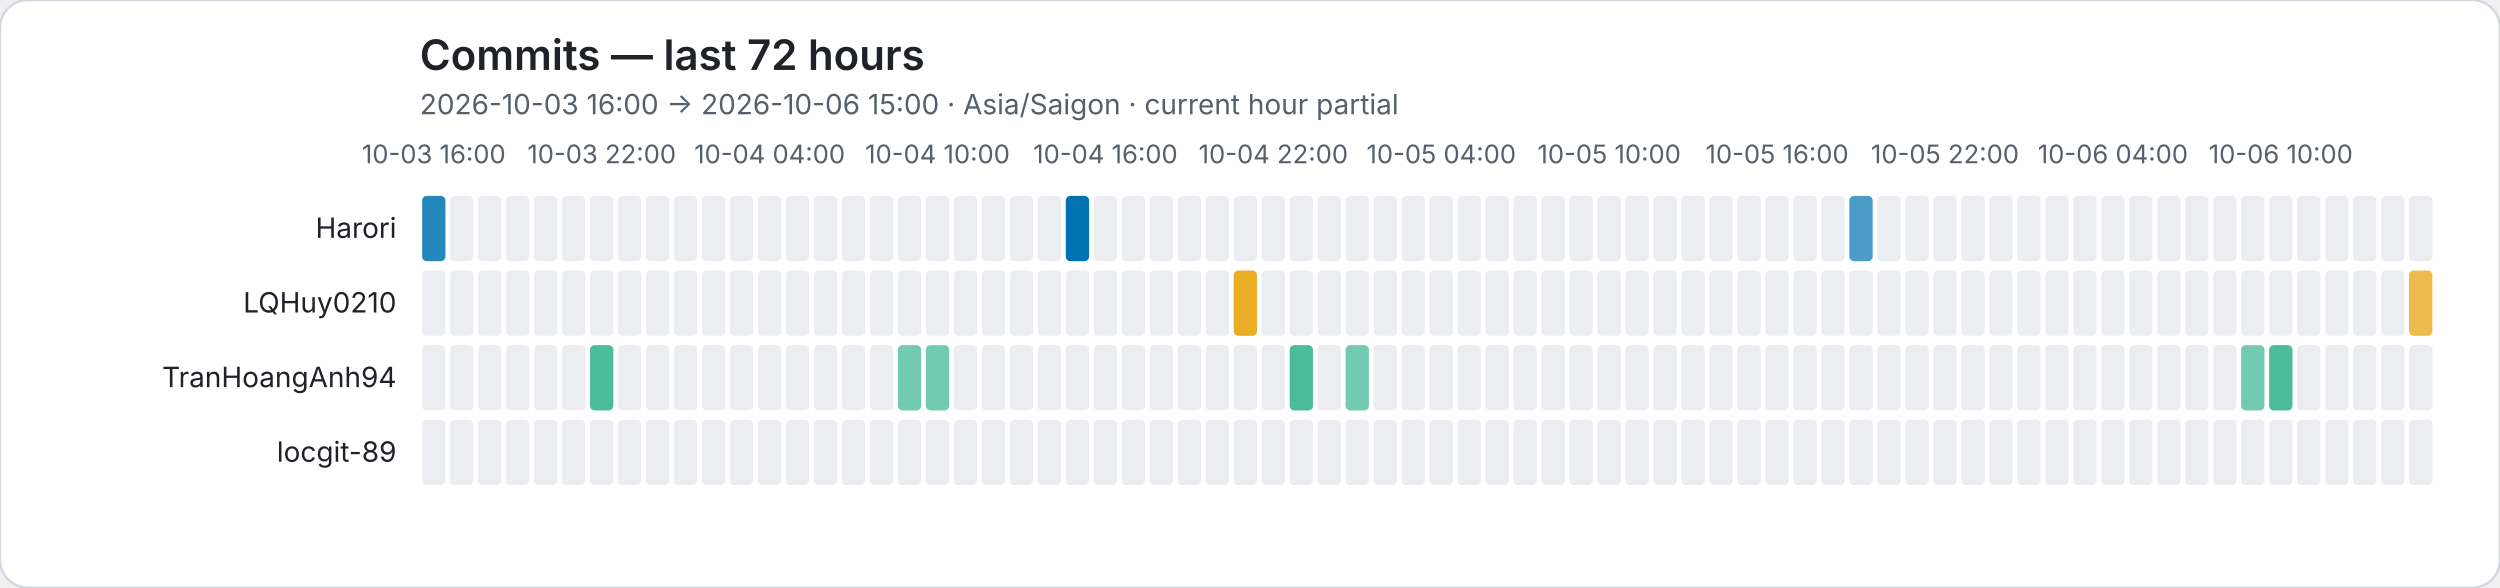
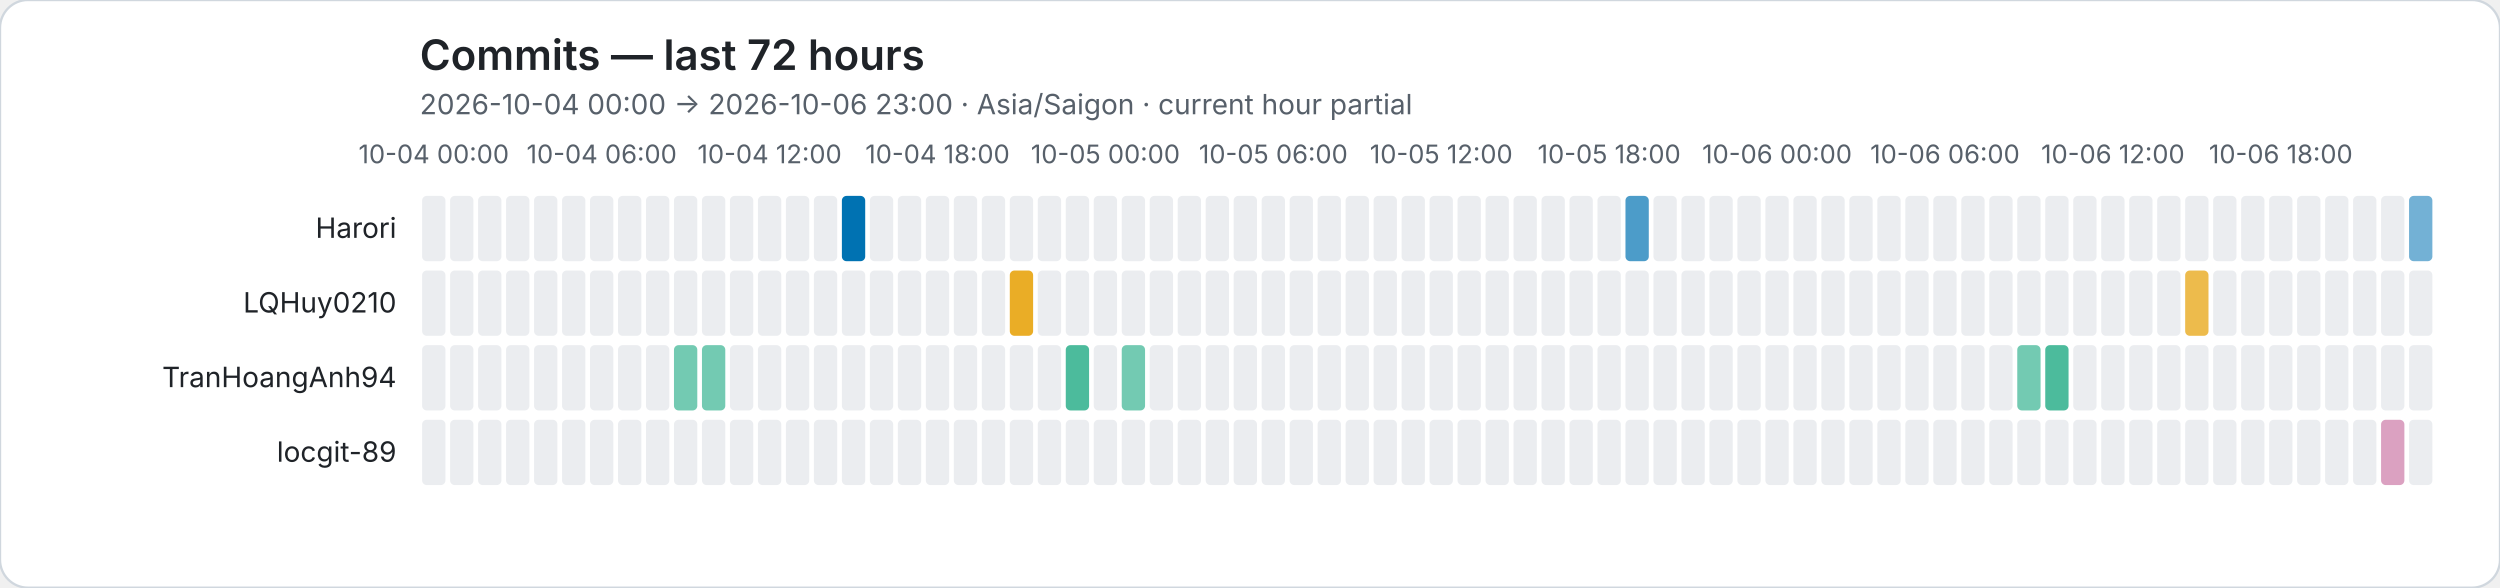
<svg xmlns="http://www.w3.org/2000/svg" role="img" viewBox="0 0 1072 252">
  <rect width="1072" height="252" rx="12" fill="#ffffff" stroke="#d0d7de" />
  <style>text{font-family:system-ui,-apple-system,BlinkMacSystemFont,"Segoe UI",sans-serif}.axis{fill:#57606a;font-size:11px}.heading{fill:#1f2328;font-size:18px;font-weight:600}.subheading{fill:#57606a;font-size:12px}.name{fill:#1f2328;font-size:12px}</style>
  <text class="heading" x="180" y="30">Commits — last 72 hours</text>
-   <text class="subheading" x="180" y="49">2026-10-03 16:00 → 2026-10-06 15:00 · Asia/Saigon · current hour partial</text>
-   <text class="axis" x="186" y="70" text-anchor="middle">10-03 16:00</text>
-   <text class="axis" x="258" y="70" text-anchor="middle">10-03 22:00</text>
-   <text class="axis" x="330" y="70" text-anchor="middle">10-04 04:00</text>
-   <text class="axis" x="402" y="70" text-anchor="middle">10-04 10:00</text>
-   <text class="axis" x="474" y="70" text-anchor="middle">10-04 16:00</text>
-   <text class="axis" x="546" y="70" text-anchor="middle">10-04 22:00</text>
-   <text class="axis" x="618" y="70" text-anchor="middle">10-05 04:00</text>
-   <text class="axis" x="690" y="70" text-anchor="middle">10-05 10:00</text>
-   <text class="axis" x="762" y="70" text-anchor="middle">10-05 16:00</text>
-   <text class="axis" x="834" y="70" text-anchor="middle">10-05 22:00</text>
-   <text class="axis" x="906" y="70" text-anchor="middle">10-06 04:00</text>
-   <text class="axis" x="978" y="70" text-anchor="middle">10-06 10:00</text>
+   <text class="subheading" x="180" y="49">2026-10-04 00:00 → 2026-10-06 23:00 · Asia/Saigon · current hour partial</text>
+   <text class="axis" x="186" y="70" text-anchor="middle">10-04 00:00</text>
+   <text class="axis" x="258" y="70" text-anchor="middle">10-04 06:00</text>
+   <text class="axis" x="330" y="70" text-anchor="middle">10-04 12:00</text>
+   <text class="axis" x="402" y="70" text-anchor="middle">10-04 18:00</text>
+   <text class="axis" x="474" y="70" text-anchor="middle">10-05 00:00</text>
+   <text class="axis" x="546" y="70" text-anchor="middle">10-05 06:00</text>
+   <text class="axis" x="618" y="70" text-anchor="middle">10-05 12:00</text>
+   <text class="axis" x="690" y="70" text-anchor="middle">10-05 18:00</text>
+   <text class="axis" x="762" y="70" text-anchor="middle">10-06 00:00</text>
+   <text class="axis" x="834" y="70" text-anchor="middle">10-06 06:00</text>
+   <text class="axis" x="906" y="70" text-anchor="middle">10-06 12:00</text>
+   <text class="axis" x="978" y="70" text-anchor="middle">10-06 18:00</text>
  <text class="name" x="170" y="102" text-anchor="end">Harori</text>
-   <rect data-hour="0" x="181" y="84" width="10" height="28" rx="2" fill="rgba(0, 114, 178, 0.85)" />
+   <rect data-hour="0" x="181" y="84" width="10" height="28" rx="2" fill="#ebedf0" />
  <rect data-hour="1" x="193" y="84" width="10" height="28" rx="2" fill="#ebedf0" />
  <rect data-hour="2" x="205" y="84" width="10" height="28" rx="2" fill="#ebedf0" />
  <rect data-hour="3" x="217" y="84" width="10" height="28" rx="2" fill="#ebedf0" />
  <rect data-hour="4" x="229" y="84" width="10" height="28" rx="2" fill="#ebedf0" />
  <rect data-hour="5" x="241" y="84" width="10" height="28" rx="2" fill="#ebedf0" />
  <rect data-hour="6" x="253" y="84" width="10" height="28" rx="2" fill="#ebedf0" />
  <rect data-hour="7" x="265" y="84" width="10" height="28" rx="2" fill="#ebedf0" />
  <rect data-hour="8" x="277" y="84" width="10" height="28" rx="2" fill="#ebedf0" />
  <rect data-hour="9" x="289" y="84" width="10" height="28" rx="2" fill="#ebedf0" />
  <rect data-hour="10" x="301" y="84" width="10" height="28" rx="2" fill="#ebedf0" />
  <rect data-hour="11" x="313" y="84" width="10" height="28" rx="2" fill="#ebedf0" />
  <rect data-hour="12" x="325" y="84" width="10" height="28" rx="2" fill="#ebedf0" />
  <rect data-hour="13" x="337" y="84" width="10" height="28" rx="2" fill="#ebedf0" />
  <rect data-hour="14" x="349" y="84" width="10" height="28" rx="2" fill="#ebedf0" />
-   <rect data-hour="15" x="361" y="84" width="10" height="28" rx="2" fill="#ebedf0" />
+   <rect data-hour="15" x="361" y="84" width="10" height="28" rx="2" fill="rgba(0, 114, 178, 1.00)" />
  <rect data-hour="16" x="373" y="84" width="10" height="28" rx="2" fill="#ebedf0" />
  <rect data-hour="17" x="385" y="84" width="10" height="28" rx="2" fill="#ebedf0" />
  <rect data-hour="18" x="397" y="84" width="10" height="28" rx="2" fill="#ebedf0" />
  <rect data-hour="19" x="409" y="84" width="10" height="28" rx="2" fill="#ebedf0" />
  <rect data-hour="20" x="421" y="84" width="10" height="28" rx="2" fill="#ebedf0" />
  <rect data-hour="21" x="433" y="84" width="10" height="28" rx="2" fill="#ebedf0" />
  <rect data-hour="22" x="445" y="84" width="10" height="28" rx="2" fill="#ebedf0" />
-   <rect data-hour="23" x="457" y="84" width="10" height="28" rx="2" fill="rgba(0, 114, 178, 1.00)" />
+   <rect data-hour="23" x="457" y="84" width="10" height="28" rx="2" fill="#ebedf0" />
  <rect data-hour="24" x="469" y="84" width="10" height="28" rx="2" fill="#ebedf0" />
  <rect data-hour="25" x="481" y="84" width="10" height="28" rx="2" fill="#ebedf0" />
  <rect data-hour="26" x="493" y="84" width="10" height="28" rx="2" fill="#ebedf0" />
  <rect data-hour="27" x="505" y="84" width="10" height="28" rx="2" fill="#ebedf0" />
  <rect data-hour="28" x="517" y="84" width="10" height="28" rx="2" fill="#ebedf0" />
  <rect data-hour="29" x="529" y="84" width="10" height="28" rx="2" fill="#ebedf0" />
  <rect data-hour="30" x="541" y="84" width="10" height="28" rx="2" fill="#ebedf0" />
  <rect data-hour="31" x="553" y="84" width="10" height="28" rx="2" fill="#ebedf0" />
  <rect data-hour="32" x="565" y="84" width="10" height="28" rx="2" fill="#ebedf0" />
  <rect data-hour="33" x="577" y="84" width="10" height="28" rx="2" fill="#ebedf0" />
  <rect data-hour="34" x="589" y="84" width="10" height="28" rx="2" fill="#ebedf0" />
  <rect data-hour="35" x="601" y="84" width="10" height="28" rx="2" fill="#ebedf0" />
  <rect data-hour="36" x="613" y="84" width="10" height="28" rx="2" fill="#ebedf0" />
  <rect data-hour="37" x="625" y="84" width="10" height="28" rx="2" fill="#ebedf0" />
  <rect data-hour="38" x="637" y="84" width="10" height="28" rx="2" fill="#ebedf0" />
  <rect data-hour="39" x="649" y="84" width="10" height="28" rx="2" fill="#ebedf0" />
  <rect data-hour="40" x="661" y="84" width="10" height="28" rx="2" fill="#ebedf0" />
  <rect data-hour="41" x="673" y="84" width="10" height="28" rx="2" fill="#ebedf0" />
  <rect data-hour="42" x="685" y="84" width="10" height="28" rx="2" fill="#ebedf0" />
-   <rect data-hour="43" x="697" y="84" width="10" height="28" rx="2" fill="#ebedf0" />
+   <rect data-hour="43" x="697" y="84" width="10" height="28" rx="2" fill="rgba(0, 114, 178, 0.70)" />
  <rect data-hour="44" x="709" y="84" width="10" height="28" rx="2" fill="#ebedf0" />
  <rect data-hour="45" x="721" y="84" width="10" height="28" rx="2" fill="#ebedf0" />
  <rect data-hour="46" x="733" y="84" width="10" height="28" rx="2" fill="#ebedf0" />
  <rect data-hour="47" x="745" y="84" width="10" height="28" rx="2" fill="#ebedf0" />
  <rect data-hour="48" x="757" y="84" width="10" height="28" rx="2" fill="#ebedf0" />
  <rect data-hour="49" x="769" y="84" width="10" height="28" rx="2" fill="#ebedf0" />
  <rect data-hour="50" x="781" y="84" width="10" height="28" rx="2" fill="#ebedf0" />
-   <rect data-hour="51" x="793" y="84" width="10" height="28" rx="2" fill="rgba(0, 114, 178, 0.70)" />
+   <rect data-hour="51" x="793" y="84" width="10" height="28" rx="2" fill="#ebedf0" />
  <rect data-hour="52" x="805" y="84" width="10" height="28" rx="2" fill="#ebedf0" />
  <rect data-hour="53" x="817" y="84" width="10" height="28" rx="2" fill="#ebedf0" />
  <rect data-hour="54" x="829" y="84" width="10" height="28" rx="2" fill="#ebedf0" />
  <rect data-hour="55" x="841" y="84" width="10" height="28" rx="2" fill="#ebedf0" />
  <rect data-hour="56" x="853" y="84" width="10" height="28" rx="2" fill="#ebedf0" />
  <rect data-hour="57" x="865" y="84" width="10" height="28" rx="2" fill="#ebedf0" />
  <rect data-hour="58" x="877" y="84" width="10" height="28" rx="2" fill="#ebedf0" />
  <rect data-hour="59" x="889" y="84" width="10" height="28" rx="2" fill="#ebedf0" />
  <rect data-hour="60" x="901" y="84" width="10" height="28" rx="2" fill="#ebedf0" />
  <rect data-hour="61" x="913" y="84" width="10" height="28" rx="2" fill="#ebedf0" />
  <rect data-hour="62" x="925" y="84" width="10" height="28" rx="2" fill="#ebedf0" />
  <rect data-hour="63" x="937" y="84" width="10" height="28" rx="2" fill="#ebedf0" />
  <rect data-hour="64" x="949" y="84" width="10" height="28" rx="2" fill="#ebedf0" />
  <rect data-hour="65" x="961" y="84" width="10" height="28" rx="2" fill="#ebedf0" />
  <rect data-hour="66" x="973" y="84" width="10" height="28" rx="2" fill="#ebedf0" />
  <rect data-hour="67" x="985" y="84" width="10" height="28" rx="2" fill="#ebedf0" />
  <rect data-hour="68" x="997" y="84" width="10" height="28" rx="2" fill="#ebedf0" />
  <rect data-hour="69" x="1009" y="84" width="10" height="28" rx="2" fill="#ebedf0" />
  <rect data-hour="70" x="1021" y="84" width="10" height="28" rx="2" fill="#ebedf0" />
-   <rect data-hour="71" x="1033" y="84" width="10" height="28" rx="2" fill="#ebedf0" />
+   <rect data-hour="71" x="1033" y="84" width="10" height="28" rx="2" fill="rgba(0, 114, 178, 0.55)" />
  <text class="name" x="170" y="134" text-anchor="end">LQHuy0210</text>
  <rect data-hour="0" x="181" y="116" width="10" height="28" rx="2" fill="#ebedf0" />
  <rect data-hour="1" x="193" y="116" width="10" height="28" rx="2" fill="#ebedf0" />
  <rect data-hour="2" x="205" y="116" width="10" height="28" rx="2" fill="#ebedf0" />
  <rect data-hour="3" x="217" y="116" width="10" height="28" rx="2" fill="#ebedf0" />
  <rect data-hour="4" x="229" y="116" width="10" height="28" rx="2" fill="#ebedf0" />
  <rect data-hour="5" x="241" y="116" width="10" height="28" rx="2" fill="#ebedf0" />
  <rect data-hour="6" x="253" y="116" width="10" height="28" rx="2" fill="#ebedf0" />
  <rect data-hour="7" x="265" y="116" width="10" height="28" rx="2" fill="#ebedf0" />
  <rect data-hour="8" x="277" y="116" width="10" height="28" rx="2" fill="#ebedf0" />
  <rect data-hour="9" x="289" y="116" width="10" height="28" rx="2" fill="#ebedf0" />
  <rect data-hour="10" x="301" y="116" width="10" height="28" rx="2" fill="#ebedf0" />
  <rect data-hour="11" x="313" y="116" width="10" height="28" rx="2" fill="#ebedf0" />
  <rect data-hour="12" x="325" y="116" width="10" height="28" rx="2" fill="#ebedf0" />
  <rect data-hour="13" x="337" y="116" width="10" height="28" rx="2" fill="#ebedf0" />
  <rect data-hour="14" x="349" y="116" width="10" height="28" rx="2" fill="#ebedf0" />
  <rect data-hour="15" x="361" y="116" width="10" height="28" rx="2" fill="#ebedf0" />
  <rect data-hour="16" x="373" y="116" width="10" height="28" rx="2" fill="#ebedf0" />
  <rect data-hour="17" x="385" y="116" width="10" height="28" rx="2" fill="#ebedf0" />
  <rect data-hour="18" x="397" y="116" width="10" height="28" rx="2" fill="#ebedf0" />
  <rect data-hour="19" x="409" y="116" width="10" height="28" rx="2" fill="#ebedf0" />
  <rect data-hour="20" x="421" y="116" width="10" height="28" rx="2" fill="#ebedf0" />
-   <rect data-hour="21" x="433" y="116" width="10" height="28" rx="2" fill="#ebedf0" />
+   <rect data-hour="21" x="433" y="116" width="10" height="28" rx="2" fill="rgba(230, 159, 0, 0.85)" />
  <rect data-hour="22" x="445" y="116" width="10" height="28" rx="2" fill="#ebedf0" />
  <rect data-hour="23" x="457" y="116" width="10" height="28" rx="2" fill="#ebedf0" />
  <rect data-hour="24" x="469" y="116" width="10" height="28" rx="2" fill="#ebedf0" />
  <rect data-hour="25" x="481" y="116" width="10" height="28" rx="2" fill="#ebedf0" />
  <rect data-hour="26" x="493" y="116" width="10" height="28" rx="2" fill="#ebedf0" />
  <rect data-hour="27" x="505" y="116" width="10" height="28" rx="2" fill="#ebedf0" />
  <rect data-hour="28" x="517" y="116" width="10" height="28" rx="2" fill="#ebedf0" />
-   <rect data-hour="29" x="529" y="116" width="10" height="28" rx="2" fill="rgba(230, 159, 0, 0.85)" />
+   <rect data-hour="29" x="529" y="116" width="10" height="28" rx="2" fill="#ebedf0" />
  <rect data-hour="30" x="541" y="116" width="10" height="28" rx="2" fill="#ebedf0" />
  <rect data-hour="31" x="553" y="116" width="10" height="28" rx="2" fill="#ebedf0" />
  <rect data-hour="32" x="565" y="116" width="10" height="28" rx="2" fill="#ebedf0" />
  <rect data-hour="33" x="577" y="116" width="10" height="28" rx="2" fill="#ebedf0" />
  <rect data-hour="34" x="589" y="116" width="10" height="28" rx="2" fill="#ebedf0" />
  <rect data-hour="35" x="601" y="116" width="10" height="28" rx="2" fill="#ebedf0" />
  <rect data-hour="36" x="613" y="116" width="10" height="28" rx="2" fill="#ebedf0" />
  <rect data-hour="37" x="625" y="116" width="10" height="28" rx="2" fill="#ebedf0" />
  <rect data-hour="38" x="637" y="116" width="10" height="28" rx="2" fill="#ebedf0" />
  <rect data-hour="39" x="649" y="116" width="10" height="28" rx="2" fill="#ebedf0" />
  <rect data-hour="40" x="661" y="116" width="10" height="28" rx="2" fill="#ebedf0" />
  <rect data-hour="41" x="673" y="116" width="10" height="28" rx="2" fill="#ebedf0" />
  <rect data-hour="42" x="685" y="116" width="10" height="28" rx="2" fill="#ebedf0" />
  <rect data-hour="43" x="697" y="116" width="10" height="28" rx="2" fill="#ebedf0" />
  <rect data-hour="44" x="709" y="116" width="10" height="28" rx="2" fill="#ebedf0" />
  <rect data-hour="45" x="721" y="116" width="10" height="28" rx="2" fill="#ebedf0" />
  <rect data-hour="46" x="733" y="116" width="10" height="28" rx="2" fill="#ebedf0" />
  <rect data-hour="47" x="745" y="116" width="10" height="28" rx="2" fill="#ebedf0" />
  <rect data-hour="48" x="757" y="116" width="10" height="28" rx="2" fill="#ebedf0" />
  <rect data-hour="49" x="769" y="116" width="10" height="28" rx="2" fill="#ebedf0" />
  <rect data-hour="50" x="781" y="116" width="10" height="28" rx="2" fill="#ebedf0" />
  <rect data-hour="51" x="793" y="116" width="10" height="28" rx="2" fill="#ebedf0" />
  <rect data-hour="52" x="805" y="116" width="10" height="28" rx="2" fill="#ebedf0" />
  <rect data-hour="53" x="817" y="116" width="10" height="28" rx="2" fill="#ebedf0" />
  <rect data-hour="54" x="829" y="116" width="10" height="28" rx="2" fill="#ebedf0" />
  <rect data-hour="55" x="841" y="116" width="10" height="28" rx="2" fill="#ebedf0" />
  <rect data-hour="56" x="853" y="116" width="10" height="28" rx="2" fill="#ebedf0" />
  <rect data-hour="57" x="865" y="116" width="10" height="28" rx="2" fill="#ebedf0" />
  <rect data-hour="58" x="877" y="116" width="10" height="28" rx="2" fill="#ebedf0" />
  <rect data-hour="59" x="889" y="116" width="10" height="28" rx="2" fill="#ebedf0" />
  <rect data-hour="60" x="901" y="116" width="10" height="28" rx="2" fill="#ebedf0" />
  <rect data-hour="61" x="913" y="116" width="10" height="28" rx="2" fill="#ebedf0" />
  <rect data-hour="62" x="925" y="116" width="10" height="28" rx="2" fill="#ebedf0" />
-   <rect data-hour="63" x="937" y="116" width="10" height="28" rx="2" fill="#ebedf0" />
+   <rect data-hour="63" x="937" y="116" width="10" height="28" rx="2" fill="rgba(230, 159, 0, 0.70)" />
  <rect data-hour="64" x="949" y="116" width="10" height="28" rx="2" fill="#ebedf0" />
  <rect data-hour="65" x="961" y="116" width="10" height="28" rx="2" fill="#ebedf0" />
  <rect data-hour="66" x="973" y="116" width="10" height="28" rx="2" fill="#ebedf0" />
  <rect data-hour="67" x="985" y="116" width="10" height="28" rx="2" fill="#ebedf0" />
  <rect data-hour="68" x="997" y="116" width="10" height="28" rx="2" fill="#ebedf0" />
  <rect data-hour="69" x="1009" y="116" width="10" height="28" rx="2" fill="#ebedf0" />
  <rect data-hour="70" x="1021" y="116" width="10" height="28" rx="2" fill="#ebedf0" />
-   <rect data-hour="71" x="1033" y="116" width="10" height="28" rx="2" fill="rgba(230, 159, 0, 0.70)" />
+   <rect data-hour="71" x="1033" y="116" width="10" height="28" rx="2" fill="#ebedf0" />
  <text class="name" x="170" y="166" text-anchor="end">TranHoangAnh94</text>
  <rect data-hour="0" x="181" y="148" width="10" height="28" rx="2" fill="#ebedf0" />
  <rect data-hour="1" x="193" y="148" width="10" height="28" rx="2" fill="#ebedf0" />
  <rect data-hour="2" x="205" y="148" width="10" height="28" rx="2" fill="#ebedf0" />
  <rect data-hour="3" x="217" y="148" width="10" height="28" rx="2" fill="#ebedf0" />
  <rect data-hour="4" x="229" y="148" width="10" height="28" rx="2" fill="#ebedf0" />
  <rect data-hour="5" x="241" y="148" width="10" height="28" rx="2" fill="#ebedf0" />
-   <rect data-hour="6" x="253" y="148" width="10" height="28" rx="2" fill="rgba(0, 158, 115, 0.70)" />
+   <rect data-hour="6" x="253" y="148" width="10" height="28" rx="2" fill="#ebedf0" />
  <rect data-hour="7" x="265" y="148" width="10" height="28" rx="2" fill="#ebedf0" />
  <rect data-hour="8" x="277" y="148" width="10" height="28" rx="2" fill="#ebedf0" />
-   <rect data-hour="9" x="289" y="148" width="10" height="28" rx="2" fill="#ebedf0" />
-   <rect data-hour="10" x="301" y="148" width="10" height="28" rx="2" fill="#ebedf0" />
+   <rect data-hour="9" x="289" y="148" width="10" height="28" rx="2" fill="rgba(0, 158, 115, 0.55)" />
+   <rect data-hour="10" x="301" y="148" width="10" height="28" rx="2" fill="rgba(0, 158, 115, 0.55)" />
  <rect data-hour="11" x="313" y="148" width="10" height="28" rx="2" fill="#ebedf0" />
  <rect data-hour="12" x="325" y="148" width="10" height="28" rx="2" fill="#ebedf0" />
  <rect data-hour="13" x="337" y="148" width="10" height="28" rx="2" fill="#ebedf0" />
  <rect data-hour="14" x="349" y="148" width="10" height="28" rx="2" fill="#ebedf0" />
  <rect data-hour="15" x="361" y="148" width="10" height="28" rx="2" fill="#ebedf0" />
  <rect data-hour="16" x="373" y="148" width="10" height="28" rx="2" fill="#ebedf0" />
-   <rect data-hour="17" x="385" y="148" width="10" height="28" rx="2" fill="rgba(0, 158, 115, 0.55)" />
-   <rect data-hour="18" x="397" y="148" width="10" height="28" rx="2" fill="rgba(0, 158, 115, 0.55)" />
+   <rect data-hour="17" x="385" y="148" width="10" height="28" rx="2" fill="#ebedf0" />
+   <rect data-hour="18" x="397" y="148" width="10" height="28" rx="2" fill="#ebedf0" />
  <rect data-hour="19" x="409" y="148" width="10" height="28" rx="2" fill="#ebedf0" />
  <rect data-hour="20" x="421" y="148" width="10" height="28" rx="2" fill="#ebedf0" />
  <rect data-hour="21" x="433" y="148" width="10" height="28" rx="2" fill="#ebedf0" />
  <rect data-hour="22" x="445" y="148" width="10" height="28" rx="2" fill="#ebedf0" />
-   <rect data-hour="23" x="457" y="148" width="10" height="28" rx="2" fill="#ebedf0" />
+   <rect data-hour="23" x="457" y="148" width="10" height="28" rx="2" fill="rgba(0, 158, 115, 0.70)" />
  <rect data-hour="24" x="469" y="148" width="10" height="28" rx="2" fill="#ebedf0" />
-   <rect data-hour="25" x="481" y="148" width="10" height="28" rx="2" fill="#ebedf0" />
+   <rect data-hour="25" x="481" y="148" width="10" height="28" rx="2" fill="rgba(0, 158, 115, 0.55)" />
  <rect data-hour="26" x="493" y="148" width="10" height="28" rx="2" fill="#ebedf0" />
  <rect data-hour="27" x="505" y="148" width="10" height="28" rx="2" fill="#ebedf0" />
  <rect data-hour="28" x="517" y="148" width="10" height="28" rx="2" fill="#ebedf0" />
  <rect data-hour="29" x="529" y="148" width="10" height="28" rx="2" fill="#ebedf0" />
  <rect data-hour="30" x="541" y="148" width="10" height="28" rx="2" fill="#ebedf0" />
-   <rect data-hour="31" x="553" y="148" width="10" height="28" rx="2" fill="rgba(0, 158, 115, 0.70)" />
+   <rect data-hour="31" x="553" y="148" width="10" height="28" rx="2" fill="#ebedf0" />
  <rect data-hour="32" x="565" y="148" width="10" height="28" rx="2" fill="#ebedf0" />
-   <rect data-hour="33" x="577" y="148" width="10" height="28" rx="2" fill="rgba(0, 158, 115, 0.55)" />
+   <rect data-hour="33" x="577" y="148" width="10" height="28" rx="2" fill="#ebedf0" />
  <rect data-hour="34" x="589" y="148" width="10" height="28" rx="2" fill="#ebedf0" />
  <rect data-hour="35" x="601" y="148" width="10" height="28" rx="2" fill="#ebedf0" />
  <rect data-hour="36" x="613" y="148" width="10" height="28" rx="2" fill="#ebedf0" />
  <rect data-hour="37" x="625" y="148" width="10" height="28" rx="2" fill="#ebedf0" />
  <rect data-hour="38" x="637" y="148" width="10" height="28" rx="2" fill="#ebedf0" />
  <rect data-hour="39" x="649" y="148" width="10" height="28" rx="2" fill="#ebedf0" />
  <rect data-hour="40" x="661" y="148" width="10" height="28" rx="2" fill="#ebedf0" />
  <rect data-hour="41" x="673" y="148" width="10" height="28" rx="2" fill="#ebedf0" />
  <rect data-hour="42" x="685" y="148" width="10" height="28" rx="2" fill="#ebedf0" />
  <rect data-hour="43" x="697" y="148" width="10" height="28" rx="2" fill="#ebedf0" />
  <rect data-hour="44" x="709" y="148" width="10" height="28" rx="2" fill="#ebedf0" />
  <rect data-hour="45" x="721" y="148" width="10" height="28" rx="2" fill="#ebedf0" />
  <rect data-hour="46" x="733" y="148" width="10" height="28" rx="2" fill="#ebedf0" />
  <rect data-hour="47" x="745" y="148" width="10" height="28" rx="2" fill="#ebedf0" />
  <rect data-hour="48" x="757" y="148" width="10" height="28" rx="2" fill="#ebedf0" />
  <rect data-hour="49" x="769" y="148" width="10" height="28" rx="2" fill="#ebedf0" />
  <rect data-hour="50" x="781" y="148" width="10" height="28" rx="2" fill="#ebedf0" />
  <rect data-hour="51" x="793" y="148" width="10" height="28" rx="2" fill="#ebedf0" />
  <rect data-hour="52" x="805" y="148" width="10" height="28" rx="2" fill="#ebedf0" />
  <rect data-hour="53" x="817" y="148" width="10" height="28" rx="2" fill="#ebedf0" />
  <rect data-hour="54" x="829" y="148" width="10" height="28" rx="2" fill="#ebedf0" />
  <rect data-hour="55" x="841" y="148" width="10" height="28" rx="2" fill="#ebedf0" />
  <rect data-hour="56" x="853" y="148" width="10" height="28" rx="2" fill="#ebedf0" />
-   <rect data-hour="57" x="865" y="148" width="10" height="28" rx="2" fill="#ebedf0" />
-   <rect data-hour="58" x="877" y="148" width="10" height="28" rx="2" fill="#ebedf0" />
+   <rect data-hour="57" x="865" y="148" width="10" height="28" rx="2" fill="rgba(0, 158, 115, 0.55)" />
+   <rect data-hour="58" x="877" y="148" width="10" height="28" rx="2" fill="rgba(0, 158, 115, 0.70)" />
  <rect data-hour="59" x="889" y="148" width="10" height="28" rx="2" fill="#ebedf0" />
  <rect data-hour="60" x="901" y="148" width="10" height="28" rx="2" fill="#ebedf0" />
  <rect data-hour="61" x="913" y="148" width="10" height="28" rx="2" fill="#ebedf0" />
  <rect data-hour="62" x="925" y="148" width="10" height="28" rx="2" fill="#ebedf0" />
  <rect data-hour="63" x="937" y="148" width="10" height="28" rx="2" fill="#ebedf0" />
  <rect data-hour="64" x="949" y="148" width="10" height="28" rx="2" fill="#ebedf0" />
-   <rect data-hour="65" x="961" y="148" width="10" height="28" rx="2" fill="rgba(0, 158, 115, 0.55)" />
-   <rect data-hour="66" x="973" y="148" width="10" height="28" rx="2" fill="rgba(0, 158, 115, 0.70)" />
+   <rect data-hour="65" x="961" y="148" width="10" height="28" rx="2" fill="#ebedf0" />
+   <rect data-hour="66" x="973" y="148" width="10" height="28" rx="2" fill="#ebedf0" />
  <rect data-hour="67" x="985" y="148" width="10" height="28" rx="2" fill="#ebedf0" />
  <rect data-hour="68" x="997" y="148" width="10" height="28" rx="2" fill="#ebedf0" />
  <rect data-hour="69" x="1009" y="148" width="10" height="28" rx="2" fill="#ebedf0" />
  <rect data-hour="70" x="1021" y="148" width="10" height="28" rx="2" fill="#ebedf0" />
  <rect data-hour="71" x="1033" y="148" width="10" height="28" rx="2" fill="#ebedf0" />
  <text class="name" x="170" y="198" text-anchor="end">locgit-89</text>
  <rect data-hour="0" x="181" y="180" width="10" height="28" rx="2" fill="#ebedf0" />
  <rect data-hour="1" x="193" y="180" width="10" height="28" rx="2" fill="#ebedf0" />
  <rect data-hour="2" x="205" y="180" width="10" height="28" rx="2" fill="#ebedf0" />
  <rect data-hour="3" x="217" y="180" width="10" height="28" rx="2" fill="#ebedf0" />
  <rect data-hour="4" x="229" y="180" width="10" height="28" rx="2" fill="#ebedf0" />
  <rect data-hour="5" x="241" y="180" width="10" height="28" rx="2" fill="#ebedf0" />
  <rect data-hour="6" x="253" y="180" width="10" height="28" rx="2" fill="#ebedf0" />
  <rect data-hour="7" x="265" y="180" width="10" height="28" rx="2" fill="#ebedf0" />
  <rect data-hour="8" x="277" y="180" width="10" height="28" rx="2" fill="#ebedf0" />
  <rect data-hour="9" x="289" y="180" width="10" height="28" rx="2" fill="#ebedf0" />
  <rect data-hour="10" x="301" y="180" width="10" height="28" rx="2" fill="#ebedf0" />
  <rect data-hour="11" x="313" y="180" width="10" height="28" rx="2" fill="#ebedf0" />
  <rect data-hour="12" x="325" y="180" width="10" height="28" rx="2" fill="#ebedf0" />
  <rect data-hour="13" x="337" y="180" width="10" height="28" rx="2" fill="#ebedf0" />
  <rect data-hour="14" x="349" y="180" width="10" height="28" rx="2" fill="#ebedf0" />
  <rect data-hour="15" x="361" y="180" width="10" height="28" rx="2" fill="#ebedf0" />
  <rect data-hour="16" x="373" y="180" width="10" height="28" rx="2" fill="#ebedf0" />
  <rect data-hour="17" x="385" y="180" width="10" height="28" rx="2" fill="#ebedf0" />
  <rect data-hour="18" x="397" y="180" width="10" height="28" rx="2" fill="#ebedf0" />
  <rect data-hour="19" x="409" y="180" width="10" height="28" rx="2" fill="#ebedf0" />
  <rect data-hour="20" x="421" y="180" width="10" height="28" rx="2" fill="#ebedf0" />
  <rect data-hour="21" x="433" y="180" width="10" height="28" rx="2" fill="#ebedf0" />
  <rect data-hour="22" x="445" y="180" width="10" height="28" rx="2" fill="#ebedf0" />
  <rect data-hour="23" x="457" y="180" width="10" height="28" rx="2" fill="#ebedf0" />
  <rect data-hour="24" x="469" y="180" width="10" height="28" rx="2" fill="#ebedf0" />
  <rect data-hour="25" x="481" y="180" width="10" height="28" rx="2" fill="#ebedf0" />
  <rect data-hour="26" x="493" y="180" width="10" height="28" rx="2" fill="#ebedf0" />
  <rect data-hour="27" x="505" y="180" width="10" height="28" rx="2" fill="#ebedf0" />
  <rect data-hour="28" x="517" y="180" width="10" height="28" rx="2" fill="#ebedf0" />
  <rect data-hour="29" x="529" y="180" width="10" height="28" rx="2" fill="#ebedf0" />
  <rect data-hour="30" x="541" y="180" width="10" height="28" rx="2" fill="#ebedf0" />
  <rect data-hour="31" x="553" y="180" width="10" height="28" rx="2" fill="#ebedf0" />
  <rect data-hour="32" x="565" y="180" width="10" height="28" rx="2" fill="#ebedf0" />
  <rect data-hour="33" x="577" y="180" width="10" height="28" rx="2" fill="#ebedf0" />
  <rect data-hour="34" x="589" y="180" width="10" height="28" rx="2" fill="#ebedf0" />
  <rect data-hour="35" x="601" y="180" width="10" height="28" rx="2" fill="#ebedf0" />
  <rect data-hour="36" x="613" y="180" width="10" height="28" rx="2" fill="#ebedf0" />
  <rect data-hour="37" x="625" y="180" width="10" height="28" rx="2" fill="#ebedf0" />
  <rect data-hour="38" x="637" y="180" width="10" height="28" rx="2" fill="#ebedf0" />
  <rect data-hour="39" x="649" y="180" width="10" height="28" rx="2" fill="#ebedf0" />
  <rect data-hour="40" x="661" y="180" width="10" height="28" rx="2" fill="#ebedf0" />
  <rect data-hour="41" x="673" y="180" width="10" height="28" rx="2" fill="#ebedf0" />
  <rect data-hour="42" x="685" y="180" width="10" height="28" rx="2" fill="#ebedf0" />
  <rect data-hour="43" x="697" y="180" width="10" height="28" rx="2" fill="#ebedf0" />
  <rect data-hour="44" x="709" y="180" width="10" height="28" rx="2" fill="#ebedf0" />
  <rect data-hour="45" x="721" y="180" width="10" height="28" rx="2" fill="#ebedf0" />
  <rect data-hour="46" x="733" y="180" width="10" height="28" rx="2" fill="#ebedf0" />
  <rect data-hour="47" x="745" y="180" width="10" height="28" rx="2" fill="#ebedf0" />
  <rect data-hour="48" x="757" y="180" width="10" height="28" rx="2" fill="#ebedf0" />
  <rect data-hour="49" x="769" y="180" width="10" height="28" rx="2" fill="#ebedf0" />
  <rect data-hour="50" x="781" y="180" width="10" height="28" rx="2" fill="#ebedf0" />
  <rect data-hour="51" x="793" y="180" width="10" height="28" rx="2" fill="#ebedf0" />
  <rect data-hour="52" x="805" y="180" width="10" height="28" rx="2" fill="#ebedf0" />
  <rect data-hour="53" x="817" y="180" width="10" height="28" rx="2" fill="#ebedf0" />
  <rect data-hour="54" x="829" y="180" width="10" height="28" rx="2" fill="#ebedf0" />
  <rect data-hour="55" x="841" y="180" width="10" height="28" rx="2" fill="#ebedf0" />
  <rect data-hour="56" x="853" y="180" width="10" height="28" rx="2" fill="#ebedf0" />
  <rect data-hour="57" x="865" y="180" width="10" height="28" rx="2" fill="#ebedf0" />
  <rect data-hour="58" x="877" y="180" width="10" height="28" rx="2" fill="#ebedf0" />
  <rect data-hour="59" x="889" y="180" width="10" height="28" rx="2" fill="#ebedf0" />
  <rect data-hour="60" x="901" y="180" width="10" height="28" rx="2" fill="#ebedf0" />
  <rect data-hour="61" x="913" y="180" width="10" height="28" rx="2" fill="#ebedf0" />
  <rect data-hour="62" x="925" y="180" width="10" height="28" rx="2" fill="#ebedf0" />
  <rect data-hour="63" x="937" y="180" width="10" height="28" rx="2" fill="#ebedf0" />
  <rect data-hour="64" x="949" y="180" width="10" height="28" rx="2" fill="#ebedf0" />
  <rect data-hour="65" x="961" y="180" width="10" height="28" rx="2" fill="#ebedf0" />
  <rect data-hour="66" x="973" y="180" width="10" height="28" rx="2" fill="#ebedf0" />
  <rect data-hour="67" x="985" y="180" width="10" height="28" rx="2" fill="#ebedf0" />
  <rect data-hour="68" x="997" y="180" width="10" height="28" rx="2" fill="#ebedf0" />
  <rect data-hour="69" x="1009" y="180" width="10" height="28" rx="2" fill="#ebedf0" />
-   <rect data-hour="70" x="1021" y="180" width="10" height="28" rx="2" fill="#ebedf0" />
+   <rect data-hour="70" x="1021" y="180" width="10" height="28" rx="2" fill="rgba(204, 121, 167, 0.70)" />
  <rect data-hour="71" x="1033" y="180" width="10" height="28" rx="2" fill="#ebedf0" />
</svg>
